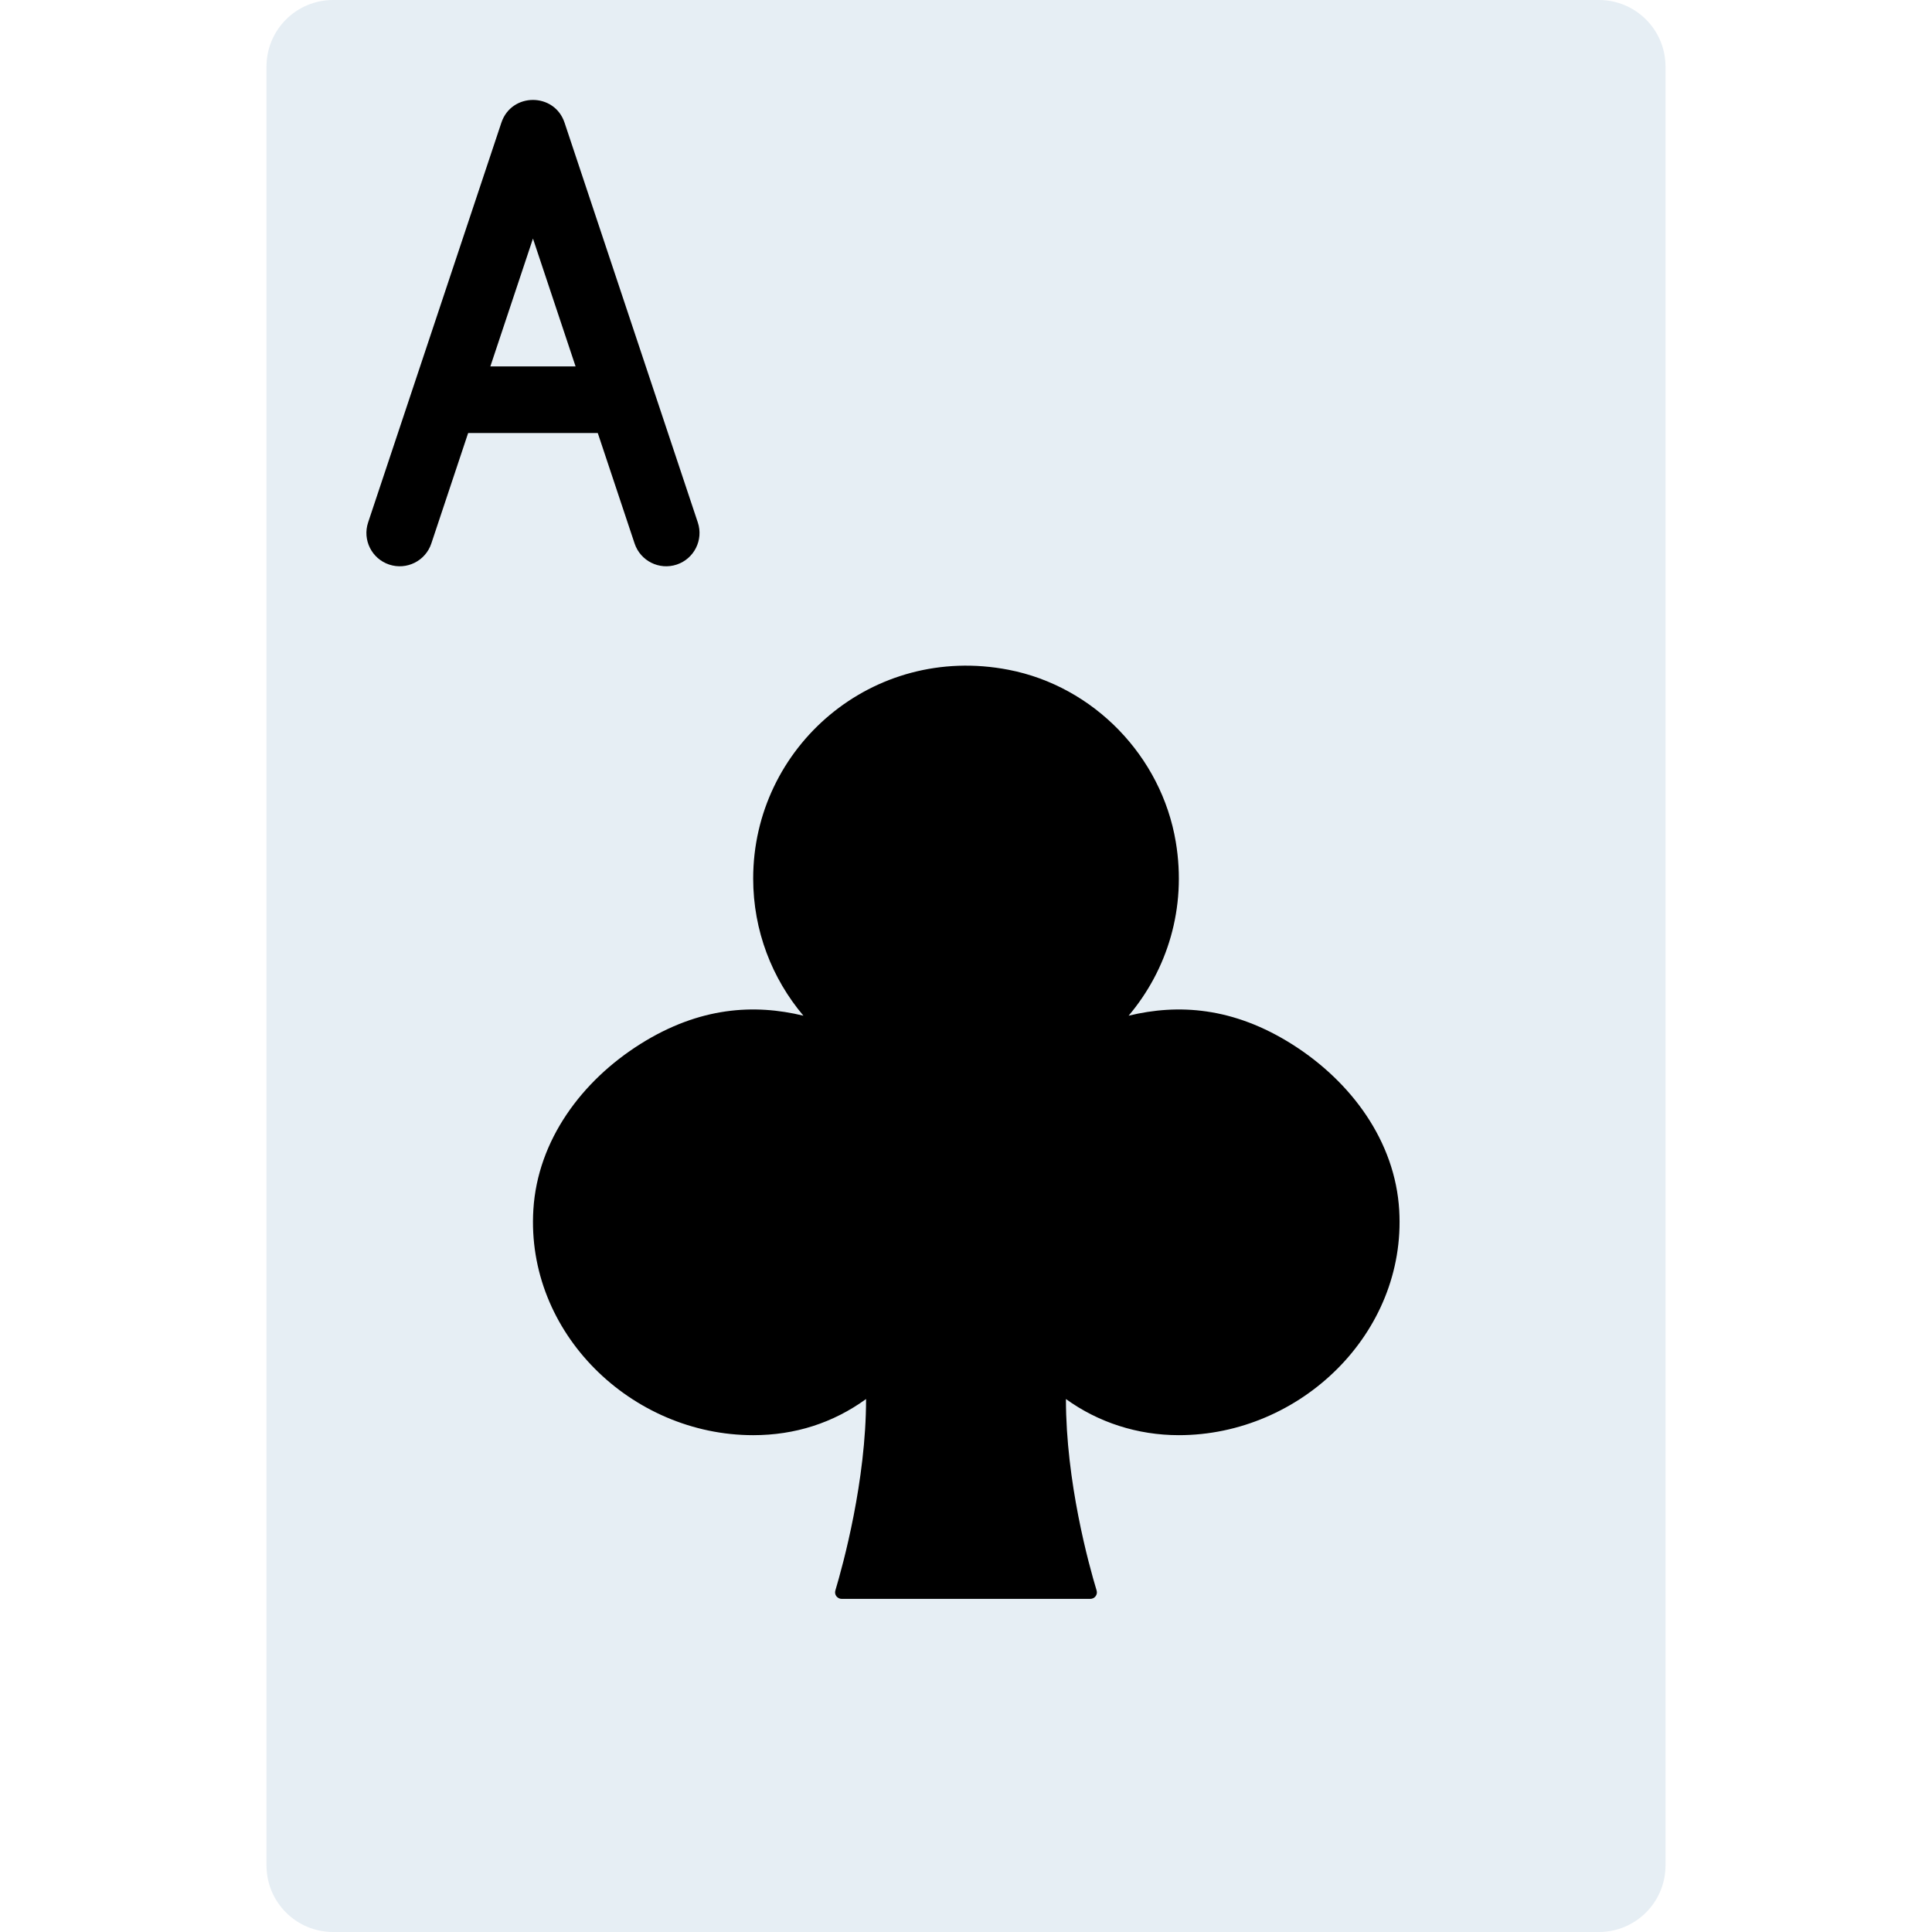
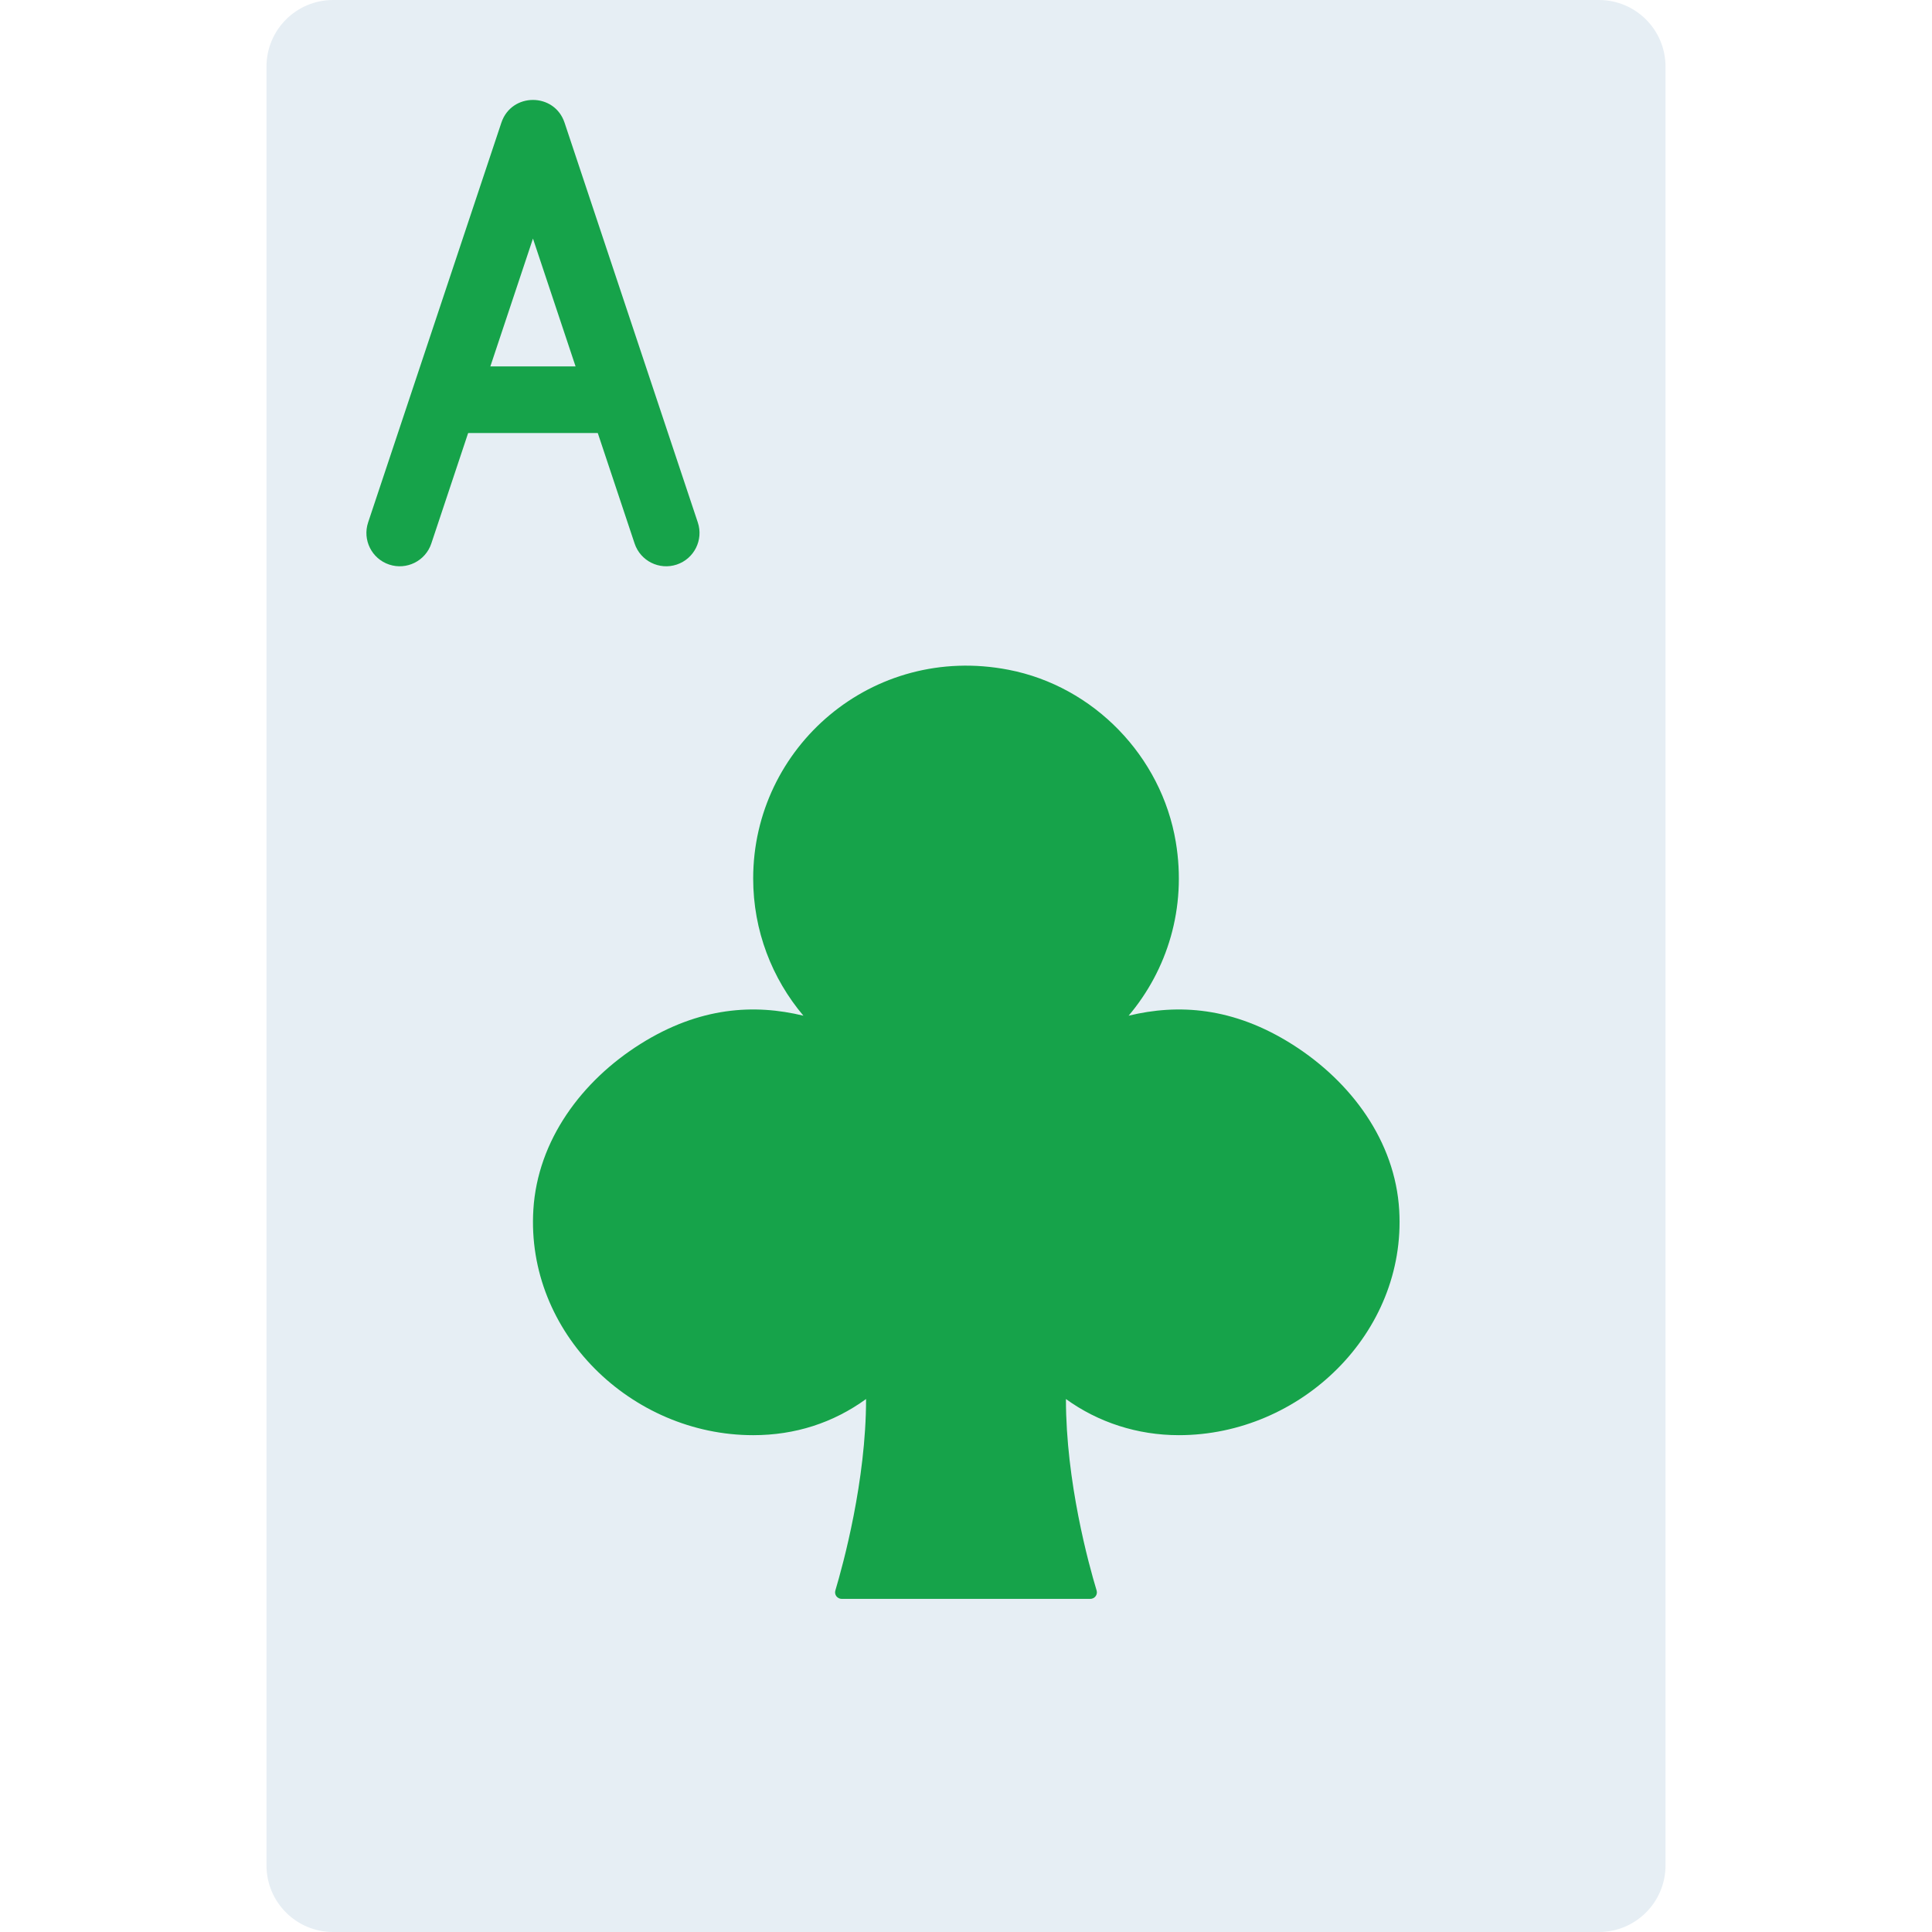
<svg xmlns="http://www.w3.org/2000/svg" height="800px" width="800px" version="1.1" id="Layer_1" viewBox="0 0 512 512" xml:space="preserve">
  <g>
    <path style="fill:#E6EEF4;" d="M423.724,0H88.276c-9.754,0-17.655,7.901-17.655,17.655v476.69c0,9.754,7.901,17.655,17.655,17.655   h335.448c9.754,0,17.655-7.901,17.655-17.655V17.655C441.379,7.901,433.479,0,423.724,0" />
    <g>
-       <path d="M282.483,370.759c0,21.91,6.038,43.82,8.13,50.732c0.344,1.139-0.521,2.233-1.704,2.233h-65.827    c-1.183,0-2.039-1.095-1.704-2.225c2.074-6.947,8.139-29.096,8.139-50.741c-8.722,6.321-18.803,9.578-29.917,9.578    c-32.274,0-60.275-27.101-58.253-59.78c1.13-18.379,12.835-34.145,28.425-43.926c15.651-9.825,30.164-10.611,43.14-7.459    c-8.298-9.825-13.312-22.502-13.312-36.361c0-34.834,31.576-62.296,67.663-55.314c22.59,4.361,40.536,22.925,44.332,45.612    c2.948,17.602-2.304,33.986-12.5,46.062c13.065-3.169,27.692-2.348,43.467,7.662c15.519,9.852,27.18,25.582,28.248,43.926    c1.889,32.591-26.2,59.577-58.403,59.577C301.444,380.337,291.046,376.947,282.483,370.759" />
-       <path d="M149.616,32.519c-2.683-8.048-14.066-8.048-16.749,0L97.556,138.45c-1.542,4.625,0.958,9.624,5.583,11.166    c4.625,1.542,9.624-0.958,11.166-5.583l35.31-105.931h-16.749l35.31,105.931c1.542,4.625,6.541,7.125,11.166,5.583    c4.625-1.542,7.125-6.541,5.583-11.166L149.616,32.519z" />
-       <path d="M158.897,114.759c4.875,0,8.828-3.952,8.828-8.828c0-4.875-3.952-8.828-8.828-8.828h-35.31    c-4.875,0-8.828,3.952-8.828,8.828c0,4.875,3.952,8.828,8.828,8.828H158.897z" />
+       <path style="fill:#16A34A" d="M282.483,370.759c0,21.91,6.038,43.82,8.13,50.732c0.344,1.139-0.521,2.233-1.704,2.233h-65.827    c-1.183,0-2.039-1.095-1.704-2.225c2.074-6.947,8.139-29.096,8.139-50.741c-8.722,6.321-18.803,9.578-29.917,9.578    c-32.274,0-60.275-27.101-58.253-59.78c1.13-18.379,12.835-34.145,28.425-43.926c15.651-9.825,30.164-10.611,43.14-7.459    c-8.298-9.825-13.312-22.502-13.312-36.361c0-34.834,31.576-62.296,67.663-55.314c22.59,4.361,40.536,22.925,44.332,45.612    c2.948,17.602-2.304,33.986-12.5,46.062c13.065-3.169,27.692-2.348,43.467,7.662c15.519,9.852,27.18,25.582,28.248,43.926    c1.889,32.591-26.2,59.577-58.403,59.577C301.444,380.337,291.046,376.947,282.483,370.759" />
+       <path style="fill:#16A34A" d="M149.616,32.519c-2.683-8.048-14.066-8.048-16.749,0L97.556,138.45c-1.542,4.625,0.958,9.624,5.583,11.166    c4.625,1.542,9.624-0.958,11.166-5.583l35.31-105.931h-16.749l35.31,105.931c1.542,4.625,6.541,7.125,11.166,5.583    c4.625-1.542,7.125-6.541,5.583-11.166L149.616,32.519z" />
+       <path style="fill:#16A34A" d="M158.897,114.759c4.875,0,8.828-3.952,8.828-8.828c0-4.875-3.952-8.828-8.828-8.828h-35.31    c-4.875,0-8.828,3.952-8.828,8.828c0,4.875,3.952,8.828,8.828,8.828H158.897z" />
    </g>
  </g>
</svg>
